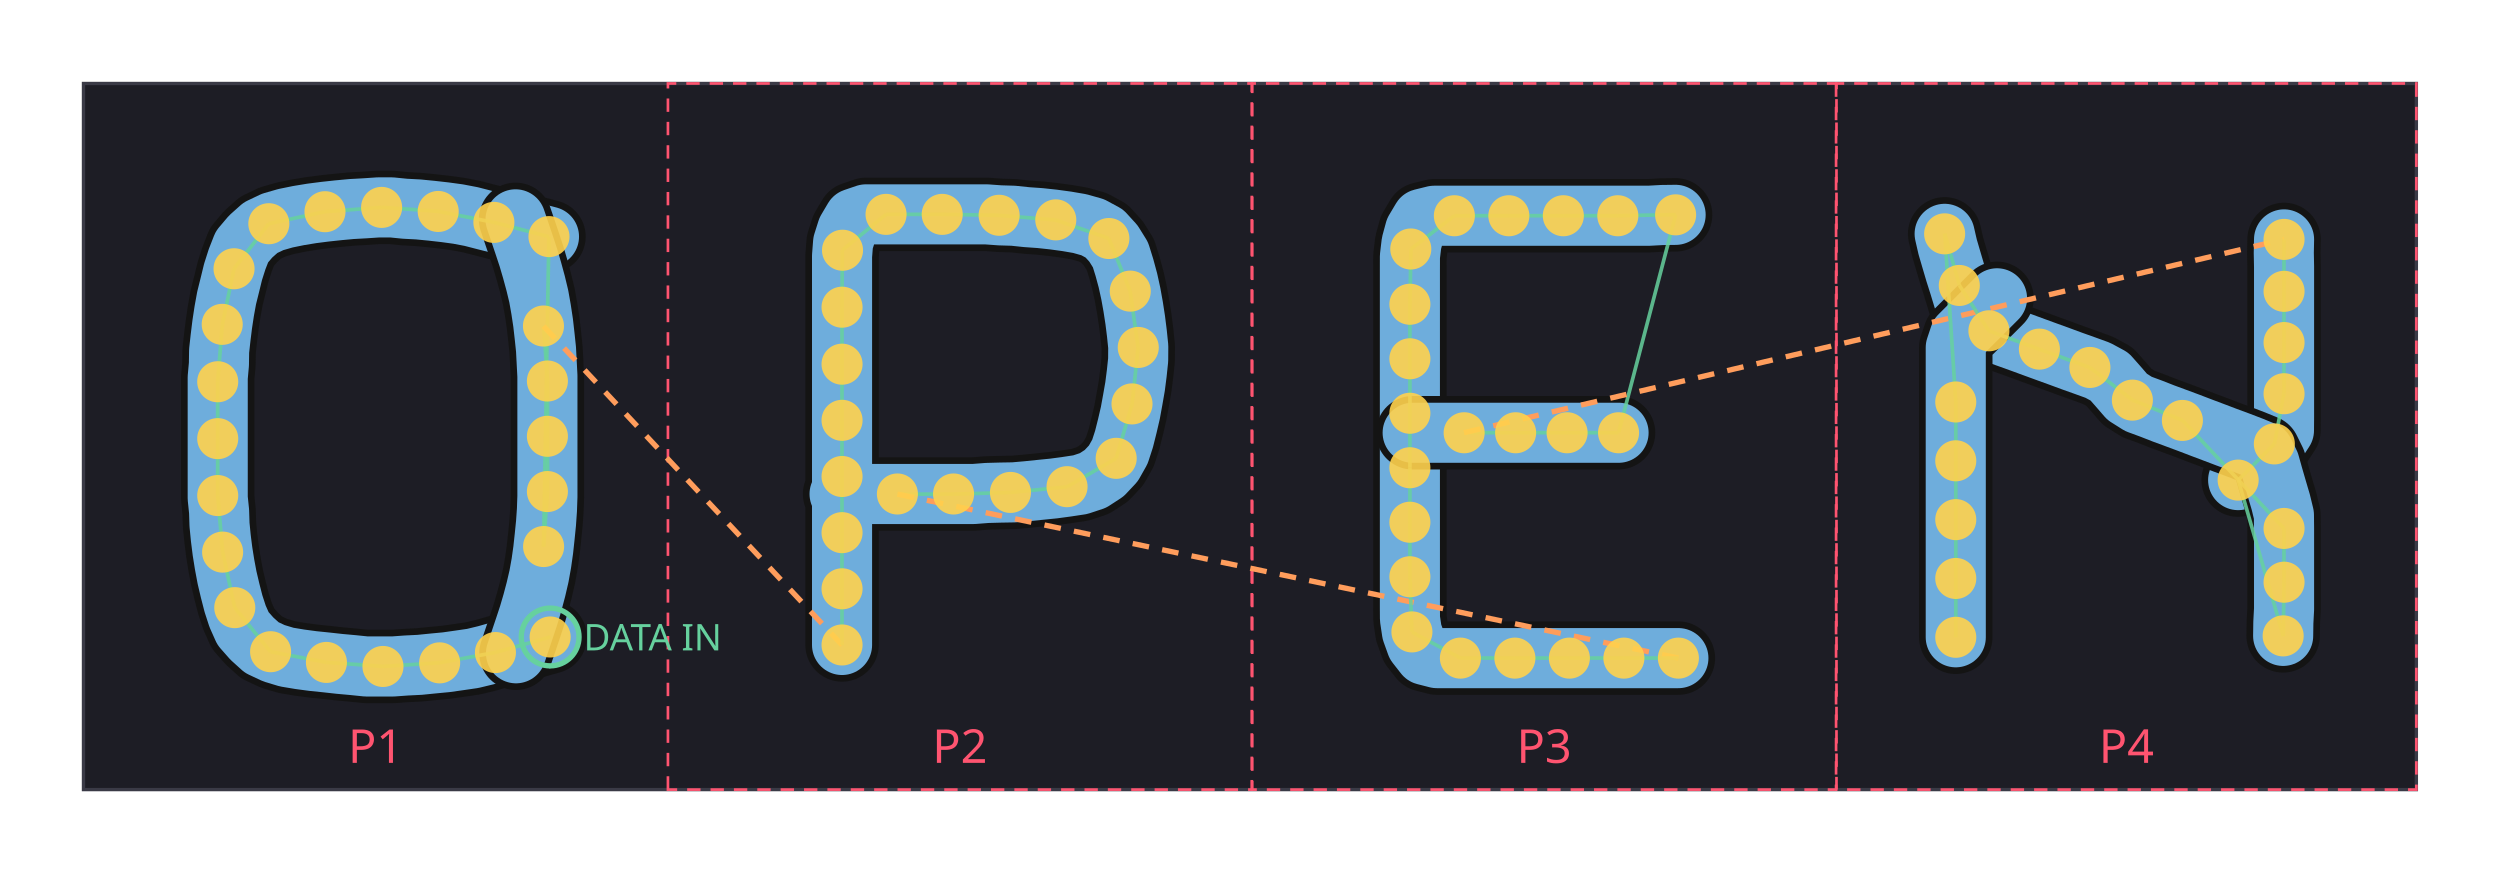
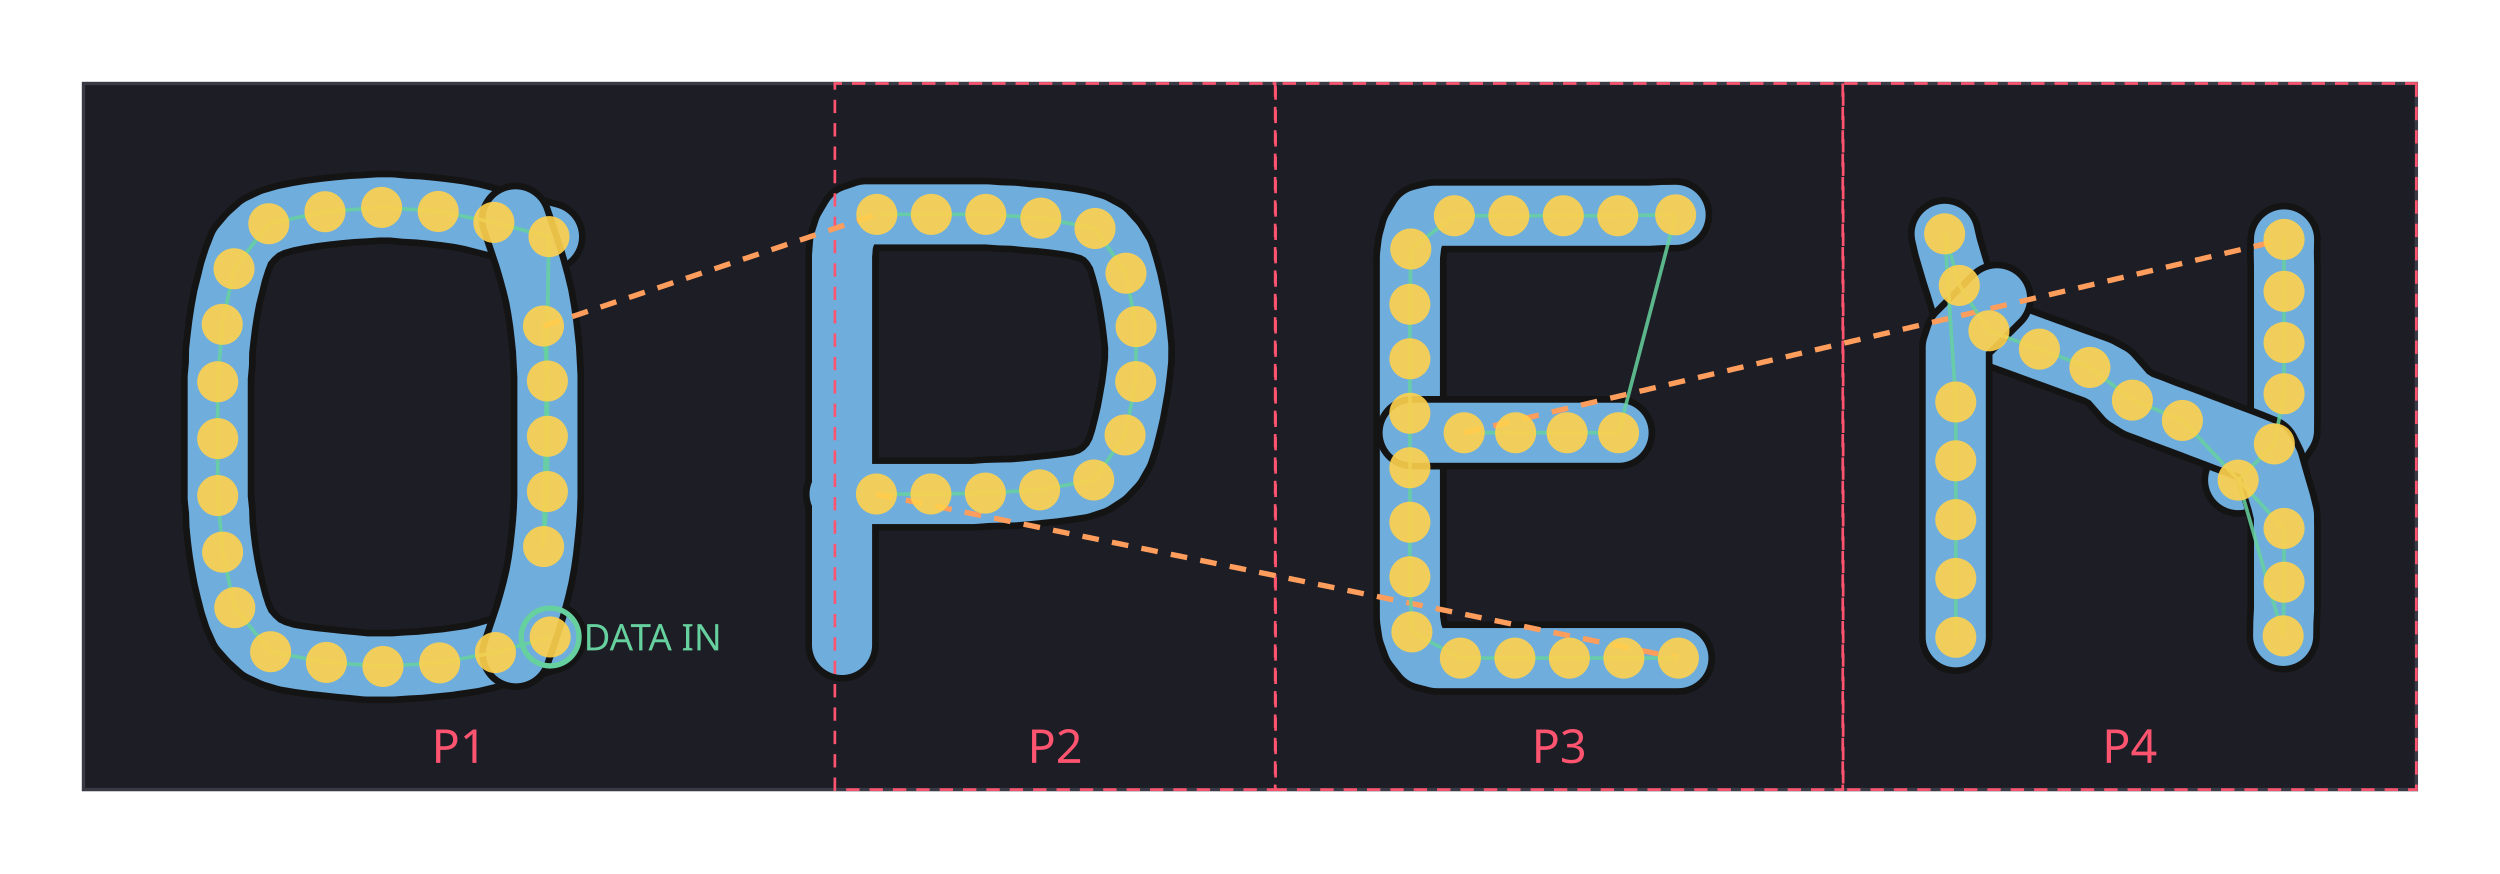
<svg xmlns="http://www.w3.org/2000/svg" viewBox="-37.0 -224.5 748.8 261.5">
  <g transform="scale(1,-1)">
    <path d="M-12.00,-12.00 L686.75,-12.00 L686.75,199.50 L-12.00,199.50 Z" fill="#1d1d25" stroke="#3a3a46" stroke-width="1" />
    <polyline points="127.78,33.71 123.92,32.62 120.07,31.52 116.21,30.42 112.35,29.33 108.49,28.23 104.60,27.29 100.63,26.71 96.67,26.15 92.68,25.77 88.71,25.37 84.70,25.17 80.72,24.88 76.71,24.88 72.70,24.88 68.72,25.29 64.74,25.65 60.77,26.09 56.78,26.50 52.81,27.03 48.86,27.69 45.02,28.85 41.40,30.55 38.44,33.23 35.79,36.24 34.17,39.88 32.93,43.69 31.93,47.58 31.01,51.48 30.27,55.42 29.64,59.38 29.14,63.35 28.75,67.33 28.62,71.34 28.21,75.32 28.21,79.33 28.21,83.34 28.21,87.35 28.21,91.36 28.21,95.37 28.21,99.38 28.21,103.39 28.21,107.40 28.21,111.42 28.57,115.40 28.63,119.40 29.07,123.38 29.56,127.35 30.16,131.31 30.88,135.26 31.85,139.15 32.80,143.05 34.02,146.87 35.47,150.58 38.06,153.64 41.04,156.30 44.65,158.02 48.50,159.13 52.42,159.93 56.38,160.58 60.34,161.09 64.33,161.52 68.31,161.89 72.31,162.11 76.29,162.38 80.30,162.38 84.28,161.98 88.28,161.77 92.26,161.38 96.24,160.93 100.20,160.39 104.13,159.64 108.01,158.64 111.90,157.64 115.78,156.64 119.67,155.64 123.55,154.64 127.43,153.63" fill="none" stroke="#141414" stroke-width="22.0" stroke-linecap="round" stroke-linejoin="round" />
    <polyline points="127.78,33.71 123.92,32.62 120.07,31.52 116.21,30.42 112.35,29.33 108.49,28.23 104.60,27.29 100.63,26.71 96.67,26.15 92.68,25.77 88.71,25.37 84.70,25.17 80.72,24.88 76.71,24.88 72.70,24.88 68.72,25.29 64.74,25.65 60.77,26.09 56.78,26.50 52.81,27.03 48.86,27.69 45.02,28.85 41.40,30.55 38.44,33.23 35.79,36.24 34.17,39.88 32.93,43.69 31.93,47.58 31.01,51.48 30.27,55.42 29.64,59.38 29.14,63.35 28.75,67.33 28.62,71.34 28.21,75.32 28.21,79.33 28.21,83.34 28.21,87.35 28.21,91.36 28.21,95.37 28.21,99.38 28.21,103.39 28.21,107.40 28.21,111.42 28.57,115.40 28.63,119.40 29.07,123.38 29.56,127.35 30.16,131.31 30.88,135.26 31.85,139.15 32.80,143.05 34.02,146.87 35.47,150.58 38.06,153.64 41.04,156.30 44.65,158.02 48.50,159.13 52.42,159.93 56.38,160.58 60.34,161.09 64.33,161.52 68.31,161.89 72.31,162.11 76.29,162.38 80.30,162.38 84.28,161.98 88.28,161.77 92.26,161.38 96.24,160.93 100.20,160.39 104.13,159.64 108.01,158.64 111.90,157.64 115.78,156.64 119.67,155.64 123.55,154.64 127.43,153.63" fill="none" stroke="#7ec8ff" opacity="0.85" stroke-width="18.0" stroke-linecap="round" stroke-linejoin="round" />
    <polyline points="117.55,28.83 118.83,32.63 120.11,36.44 121.37,40.25 122.50,44.10 123.53,47.98 124.44,51.89 125.15,55.84 125.71,59.80 126.14,63.78 126.54,67.77 126.82,71.76 126.96,75.76 126.96,79.78 126.96,83.79 126.96,87.80 126.96,91.82 126.96,95.83 126.96,99.85 126.96,103.86 126.96,107.87 126.96,111.89 126.75,115.88 126.54,119.88 126.12,123.87 125.67,127.84 125.07,131.81 124.37,135.76 123.43,139.66 122.38,143.53 121.25,147.38 119.99,151.19 118.71,154.99 117.42,158.80" fill="none" stroke="#141414" stroke-width="22.0" stroke-linecap="round" stroke-linejoin="round" />
    <polyline points="117.55,28.83 118.83,32.63 120.11,36.44 121.37,40.25 122.50,44.10 123.53,47.98 124.44,51.89 125.15,55.84 125.71,59.80 126.14,63.78 126.54,67.77 126.82,71.76 126.96,75.76 126.96,79.78 126.96,83.79 126.96,87.80 126.96,91.82 126.96,95.83 126.96,99.85 126.96,103.86 126.96,107.87 126.96,111.89 126.75,115.88 126.54,119.88 126.12,123.87 125.67,127.84 125.07,131.81 124.37,135.76 123.43,139.66 122.38,143.53 121.25,147.38 119.99,151.19 118.71,154.99 117.42,158.80" fill="none" stroke="#7ec8ff" opacity="0.85" stroke-width="18.0" stroke-linecap="round" stroke-linejoin="round" />
    <polyline points="215.21,31.32 215.21,35.33 215.21,39.35 215.21,43.37 215.21,47.38 215.21,51.40 215.21,55.42 215.21,59.43 215.21,63.45 215.21,67.47 215.21,71.49 215.21,75.50 215.21,79.52 215.21,83.54 215.21,87.55 215.21,91.57 215.21,95.59 215.21,99.60 215.21,103.62 215.21,107.64 215.21,111.65 215.21,115.67 215.21,119.69 215.21,123.71 215.21,127.72 215.21,131.74 215.21,135.76 215.21,139.77 215.21,143.79 215.21,147.81 215.52,151.80 216.73,155.62 218.76,159.06 222.37,160.29 226.38,160.29 230.40,160.29 234.42,160.29 238.44,160.29 242.45,160.29 246.47,160.29 250.49,160.29 254.50,160.29 258.52,160.29 262.51,160.00 266.52,159.88 270.51,159.46 274.50,159.18 278.49,158.75 282.46,158.21 286.42,157.53 290.28,156.44 293.78,154.55 296.49,151.58 298.60,148.19 299.79,144.36 300.84,140.48 301.70,136.56 302.41,132.61 303.02,128.65 303.52,124.67 303.93,120.68 303.90,116.67 303.48,112.68 302.97,108.71 302.28,104.76 301.56,100.81 300.65,96.90 299.67,93.00 298.43,89.18 296.46,85.69 293.72,82.77 290.37,80.59 286.57,79.33 282.60,78.73 278.62,78.19 274.63,77.79 270.64,77.38 266.65,77.03 262.64,76.96 258.63,76.85 254.64,76.54 250.62,76.54 246.60,76.54 242.58,76.54 238.57,76.54 234.55,76.54 230.53,76.54 226.52,76.54 222.50,76.54 218.48,76.54 214.47,76.54" fill="none" stroke="#141414" stroke-width="22.0" stroke-linecap="round" stroke-linejoin="round" />
    <polyline points="215.21,31.32 215.21,35.33 215.21,39.35 215.21,43.37 215.21,47.38 215.21,51.40 215.21,55.42 215.21,59.43 215.21,63.45 215.21,67.47 215.21,71.49 215.21,75.50 215.21,79.52 215.21,83.54 215.21,87.55 215.21,91.57 215.21,95.59 215.21,99.60 215.21,103.62 215.21,107.64 215.21,111.65 215.21,115.67 215.21,119.69 215.21,123.71 215.21,127.72 215.21,131.74 215.21,135.76 215.21,139.77 215.21,143.79 215.21,147.81 215.52,151.80 216.73,155.62 218.76,159.06 222.37,160.29 226.38,160.29 230.40,160.29 234.42,160.29 238.44,160.29 242.45,160.29 246.47,160.29 250.49,160.29 254.50,160.29 258.52,160.29 262.51,160.00 266.52,159.88 270.51,159.46 274.50,159.18 278.49,158.75 282.46,158.21 286.42,157.53 290.28,156.44 293.78,154.55 296.49,151.58 298.60,148.19 299.79,144.36 300.84,140.48 301.70,136.56 302.41,132.61 303.02,128.65 303.52,124.67 303.93,120.68 303.90,116.67 303.48,112.68 302.97,108.71 302.28,104.76 301.56,100.81 300.65,96.90 299.67,93.00 298.43,89.18 296.46,85.69 293.72,82.77 290.37,80.59 286.57,79.33 282.60,78.73 278.62,78.19 274.63,77.79 270.64,77.38 266.65,77.03 262.64,76.96 258.63,76.85 254.64,76.54 250.62,76.54 246.60,76.54 242.58,76.54 238.57,76.54 234.55,76.54 230.53,76.54 226.52,76.54 222.50,76.54 218.48,76.54 214.47,76.54" fill="none" stroke="#7ec8ff" opacity="0.85" stroke-width="18.0" stroke-linecap="round" stroke-linejoin="round" />
    <polyline points="465.71,27.38 461.69,27.38 457.67,27.38 453.65,27.38 449.64,27.38 445.62,27.38 441.60,27.38 437.58,27.38 433.57,27.38 429.55,27.38 425.53,27.38 421.51,27.38 417.49,27.38 413.48,27.38 409.46,27.38 405.44,27.38 401.42,27.38 397.41,27.38 393.39,27.38 389.72,28.32 387.25,31.47 385.90,35.23 385.31,39.20 385.29,43.22 385.29,47.23 385.29,51.25 385.29,55.27 385.29,59.29 385.29,63.31 385.29,67.32 385.29,71.34 385.29,75.36 385.29,79.38 385.29,83.39 385.29,87.41 385.29,91.43 385.29,95.45 385.29,99.47 385.29,103.48 385.29,107.50 385.29,111.52 385.29,115.54 385.29,119.55 385.29,123.57 385.29,127.59 385.29,131.61 385.29,135.63 385.29,139.64 385.29,143.66 385.30,147.68 385.77,151.66 386.82,155.53 388.86,158.96 392.58,159.88 396.60,159.88 400.62,159.88 404.63,159.88 408.65,159.88 412.67,159.88 416.69,159.88 420.70,159.88 424.72,159.88 428.74,159.88 432.76,159.88 436.78,159.88 440.79,159.88 444.81,159.88 448.83,159.88 452.85,159.88 456.86,159.88 460.86,160.10 464.88,160.15" fill="none" stroke="#141414" stroke-width="22.0" stroke-linecap="round" stroke-linejoin="round" />
    <polyline points="465.71,27.38 461.69,27.38 457.67,27.38 453.65,27.38 449.64,27.38 445.62,27.38 441.60,27.38 437.58,27.38 433.57,27.38 429.55,27.38 425.53,27.38 421.51,27.38 417.49,27.38 413.48,27.38 409.46,27.38 405.44,27.38 401.42,27.38 397.41,27.38 393.39,27.38 389.72,28.32 387.25,31.47 385.90,35.23 385.31,39.20 385.29,43.22 385.29,47.23 385.29,51.25 385.29,55.27 385.29,59.29 385.29,63.31 385.29,67.32 385.29,71.34 385.29,75.36 385.29,79.38 385.29,83.39 385.29,87.41 385.29,91.43 385.29,95.45 385.29,99.47 385.29,103.48 385.29,107.50 385.29,111.52 385.29,115.54 385.29,119.55 385.29,123.57 385.29,127.59 385.29,131.61 385.29,135.63 385.29,139.64 385.29,143.66 385.30,147.68 385.77,151.66 386.82,155.53 388.86,158.96 392.58,159.88 396.60,159.88 400.62,159.88 404.63,159.88 408.65,159.88 412.67,159.88 416.69,159.88 420.70,159.88 424.72,159.88 428.74,159.88 432.76,159.88 436.78,159.88 440.79,159.88 444.81,159.88 448.83,159.88 452.85,159.88 456.86,159.88 460.86,160.10 464.88,160.15" fill="none" stroke="#7ec8ff" opacity="0.85" stroke-width="18.0" stroke-linecap="round" stroke-linejoin="round" />
    <polyline points="447.79,94.88 443.68,94.88 439.57,94.88 435.46,94.88 431.35,94.88 427.24,94.88 423.12,94.88 419.01,94.88 414.90,94.88 410.79,94.88 406.68,94.88 402.57,94.88 398.46,94.88 394.35,94.88 390.24,94.88 386.12,94.88" fill="none" stroke="#141414" stroke-width="22.0" stroke-linecap="round" stroke-linejoin="round" />
    <polyline points="447.79,94.88 443.68,94.88 439.57,94.88 435.46,94.88 431.35,94.88 427.24,94.88 423.12,94.88 419.01,94.88 414.90,94.88 410.79,94.88 406.68,94.88 402.57,94.88 398.46,94.88 394.35,94.88 390.24,94.88 386.12,94.88" fill="none" stroke="#7ec8ff" opacity="0.85" stroke-width="18.0" stroke-linecap="round" stroke-linejoin="round" />
    <polyline points="647.12,152.79 647.04,148.73 647.12,144.65 647.12,140.56 647.12,136.47 647.12,132.38 647.12,128.29 647.12,124.20 647.12,120.11 647.12,116.03 647.12,111.94 647.12,107.85 647.12,103.76 647.12,99.67 647.09,95.58 644.93,92.27 642.04,89.37 639.15,86.48 636.26,83.59 633.37,80.70" fill="none" stroke="#141414" stroke-width="22.0" stroke-linecap="round" stroke-linejoin="round" />
    <polyline points="647.12,152.79 647.04,148.73 647.12,144.65 647.12,140.56 647.12,136.47 647.12,132.38 647.12,128.29 647.12,124.20 647.12,120.11 647.12,116.03 647.12,111.94 647.12,107.85 647.12,103.76 647.12,99.67 647.09,95.58 644.93,92.27 642.04,89.37 639.15,86.48 636.26,83.59 633.37,80.70" fill="none" stroke="#7ec8ff" opacity="0.85" stroke-width="18.0" stroke-linecap="round" stroke-linejoin="round" />
    <polyline points="646.85,34.04 646.91,38.06 647.12,42.07 647.12,46.10 647.12,50.12 647.12,54.15 647.12,58.17 647.12,62.19 647.12,66.22 647.08,70.24 646.13,74.14 644.99,78.00 643.87,81.86 642.79,85.73 641.07,89.23 637.37,90.75 633.61,92.19 629.84,93.58 626.08,95.01 622.31,96.43 618.55,97.87 614.78,99.27 611.01,100.66 607.26,102.13 603.49,103.52 600.13,105.64 597.50,108.68 594.83,111.70 591.33,113.59 587.55,114.96 583.76,116.31 579.99,117.70 576.21,119.07 572.43,120.45 568.65,121.84 564.87,123.20 561.08,124.56 557.30,125.93 553.69,127.62 552.20,131.30 551.02,135.15 549.85,139.00 548.63,142.83 547.49,146.69 546.36,150.55 545.46,154.46" fill="none" stroke="#141414" stroke-width="22.0" stroke-linecap="round" stroke-linejoin="round" />
    <polyline points="646.85,34.04 646.91,38.06 647.12,42.07 647.12,46.10 647.12,50.12 647.12,54.15 647.12,58.17 647.12,62.19 647.12,66.22 647.08,70.24 646.13,74.14 644.99,78.00 643.87,81.86 642.79,85.73 641.07,89.23 637.37,90.75 633.61,92.19 629.84,93.58 626.08,95.01 622.31,96.43 618.55,97.87 614.78,99.27 611.01,100.66 607.26,102.13 603.49,103.52 600.13,105.64 597.50,108.68 594.83,111.70 591.33,113.59 587.55,114.96 583.76,116.31 579.99,117.70 576.21,119.07 572.43,120.45 568.65,121.84 564.87,123.20 561.08,124.56 557.30,125.93 553.69,127.62 552.20,131.30 551.02,135.15 549.85,139.00 548.63,142.83 547.49,146.69 546.36,150.55 545.46,154.46" fill="none" stroke="#7ec8ff" opacity="0.85" stroke-width="18.0" stroke-linecap="round" stroke-linejoin="round" />
    <polyline points="561.15,135.15 558.36,132.36 555.57,129.57 552.78,126.78 549.99,123.99 548.79,120.40 548.79,116.46 548.79,112.51 548.79,108.57 548.79,104.63 548.79,100.68 548.79,96.74 548.79,92.79 548.79,88.85 548.79,84.90 548.79,80.96 548.79,77.01 548.79,73.07 548.79,69.13 548.79,65.18 548.79,61.24 548.79,57.29 548.79,53.35 548.79,49.40 548.79,45.46 548.79,41.51 548.79,37.57 548.79,33.62" fill="none" stroke="#141414" stroke-width="22.0" stroke-linecap="round" stroke-linejoin="round" />
    <polyline points="561.15,135.15 558.36,132.36 555.57,129.57 552.78,126.78 549.99,123.99 548.79,120.40 548.79,116.46 548.79,112.51 548.79,108.57 548.79,104.63 548.79,100.68 548.79,96.74 548.79,92.79 548.79,88.85 548.79,84.90 548.79,80.96 548.79,77.01 548.79,73.07 548.79,69.13 548.79,65.18 548.79,61.24 548.79,57.29 548.79,53.35 548.79,49.40 548.79,45.46 548.79,41.51 548.79,37.57 548.79,33.62" fill="none" stroke="#7ec8ff" opacity="0.85" stroke-width="18.0" stroke-linecap="round" stroke-linejoin="round" />
-     <path d="M163.06,-12.00 L163.06,199.50 L337.94,199.50 L337.94,-12.00 Z" fill="none" stroke="#ff5470" stroke-width="0.8" stroke-dasharray="4 3" />
-     <path d="M512.94,199.50 L512.94,-12.00 L338.06,-12.00 L338.06,199.50 Z" fill="none" stroke="#ff5470" stroke-width="0.8" stroke-dasharray="4 3" />
-     <path d="M686.75,199.50 L686.75,-12.00 L513.06,-12.00 L513.06,199.50 Z" fill="none" stroke="#ff5470" stroke-width="0.8" stroke-dasharray="4 3" />
+     <path d="M344.94,199.50 L344.94,-12.00 L213.06,-12.00 L213.06,199.50 Z" fill="none" stroke="#ff5470" stroke-width="0.8" stroke-dasharray="4 3" />
+     <path d="M514.94,199.50 L514.94,-12.00 L345.06,-12.00 L345.06,199.50 Z" fill="none" stroke="#ff5470" stroke-width="0.8" stroke-dasharray="4 3" />
+     <path d="M686.75,199.50 L686.75,-12.00 L515.06,-12.00 L515.06,199.50 Z" fill="none" stroke="#ff5470" stroke-width="0.8" stroke-dasharray="4 3" />
    <line x1="127.8" y1="33.7" x2="111.4" y2="29.1" stroke="#66d19e" stroke-width="1.1" stroke-opacity="0.85" />
    <line x1="111.4" y1="29.1" x2="94.7" y2="26.0" stroke="#66d19e" stroke-width="1.1" stroke-opacity="0.85" />
    <line x1="94.7" y1="26.0" x2="77.7" y2="24.9" stroke="#66d19e" stroke-width="1.1" stroke-opacity="0.85" />
    <line x1="77.7" y1="24.9" x2="60.8" y2="26.1" stroke="#66d19e" stroke-width="1.1" stroke-opacity="0.85" />
    <line x1="60.8" y1="26.1" x2="44.0" y2="29.3" stroke="#66d19e" stroke-width="1.1" stroke-opacity="0.85" />
    <line x1="44.0" y1="29.3" x2="33.3" y2="42.5" stroke="#66d19e" stroke-width="1.1" stroke-opacity="0.85" />
    <line x1="33.3" y1="42.5" x2="29.7" y2="59.1" stroke="#66d19e" stroke-width="1.1" stroke-opacity="0.85" />
    <line x1="29.7" y1="59.1" x2="28.2" y2="76.1" stroke="#66d19e" stroke-width="1.1" stroke-opacity="0.85" />
    <line x1="28.2" y1="76.1" x2="28.2" y2="93.1" stroke="#66d19e" stroke-width="1.1" stroke-opacity="0.85" />
    <line x1="28.2" y1="93.1" x2="28.2" y2="110.2" stroke="#66d19e" stroke-width="1.1" stroke-opacity="0.85" />
    <line x1="28.2" y1="110.2" x2="29.6" y2="127.3" stroke="#66d19e" stroke-width="1.1" stroke-opacity="0.85" />
    <line x1="29.6" y1="127.3" x2="33.1" y2="144.0" stroke="#66d19e" stroke-width="1.1" stroke-opacity="0.85" />
    <line x1="33.1" y1="144.0" x2="43.5" y2="157.5" stroke="#66d19e" stroke-width="1.1" stroke-opacity="0.85" />
    <line x1="43.5" y1="157.5" x2="60.3" y2="161.1" stroke="#66d19e" stroke-width="1.1" stroke-opacity="0.85" />
    <line x1="60.3" y1="161.1" x2="77.3" y2="162.4" stroke="#66d19e" stroke-width="1.1" stroke-opacity="0.85" />
    <line x1="77.3" y1="162.4" x2="94.2" y2="161.2" stroke="#66d19e" stroke-width="1.1" stroke-opacity="0.85" />
    <line x1="94.2" y1="161.2" x2="110.9" y2="157.9" stroke="#66d19e" stroke-width="1.1" stroke-opacity="0.85" />
    <line x1="110.9" y1="157.9" x2="127.4" y2="153.6" stroke="#66d19e" stroke-width="1.1" stroke-opacity="0.85" />
    <line x1="127.4" y1="153.6" x2="125.8" y2="60.8" stroke="#66d19e" stroke-width="1.1" stroke-opacity="0.85" />
    <line x1="125.8" y1="60.8" x2="127.0" y2="77.3" stroke="#66d19e" stroke-width="1.1" stroke-opacity="0.85" />
    <line x1="127.0" y1="77.3" x2="127.0" y2="93.8" stroke="#66d19e" stroke-width="1.1" stroke-opacity="0.85" />
    <line x1="127.0" y1="93.8" x2="127.0" y2="110.4" stroke="#66d19e" stroke-width="1.1" stroke-opacity="0.85" />
    <line x1="127.0" y1="110.4" x2="125.8" y2="126.8" stroke="#66d19e" stroke-width="1.1" stroke-opacity="0.85" />
-     <line x1="125.8" y1="126.8" x2="215.2" y2="31.3" stroke="#ff9d5c" stroke-dasharray="5 4" stroke-width="1.6" />
-     <line x1="215.2" y1="31.3" x2="215.2" y2="48.1" stroke="#66d19e" stroke-width="1.1" stroke-opacity="0.85" />
-     <line x1="215.2" y1="48.1" x2="215.2" y2="65.0" stroke="#66d19e" stroke-width="1.1" stroke-opacity="0.85" />
-     <line x1="215.2" y1="65.0" x2="215.2" y2="81.8" stroke="#66d19e" stroke-width="1.1" stroke-opacity="0.85" />
-     <line x1="215.2" y1="81.8" x2="215.2" y2="98.6" stroke="#66d19e" stroke-width="1.1" stroke-opacity="0.85" />
-     <line x1="215.2" y1="98.6" x2="215.2" y2="115.4" stroke="#66d19e" stroke-width="1.1" stroke-opacity="0.85" />
-     <line x1="215.2" y1="115.4" x2="215.2" y2="132.5" stroke="#66d19e" stroke-width="1.1" stroke-opacity="0.85" />
-     <line x1="215.2" y1="132.5" x2="215.3" y2="149.6" stroke="#66d19e" stroke-width="1.1" stroke-opacity="0.85" />
-     <line x1="215.3" y1="149.6" x2="228.4" y2="160.3" stroke="#66d19e" stroke-width="1.1" stroke-opacity="0.85" />
-     <line x1="228.4" y1="160.3" x2="245.2" y2="160.3" stroke="#66d19e" stroke-width="1.1" stroke-opacity="0.85" />
-     <line x1="245.2" y1="160.3" x2="262.3" y2="160.0" stroke="#66d19e" stroke-width="1.1" stroke-opacity="0.85" />
-     <line x1="262.3" y1="160.0" x2="279.2" y2="158.6" stroke="#66d19e" stroke-width="1.1" stroke-opacity="0.85" />
-     <line x1="279.2" y1="158.6" x2="295.1" y2="153.1" stroke="#66d19e" stroke-width="1.1" stroke-opacity="0.85" />
-     <line x1="295.1" y1="153.1" x2="301.5" y2="137.3" stroke="#66d19e" stroke-width="1.1" stroke-opacity="0.85" />
-     <line x1="301.5" y1="137.3" x2="303.9" y2="120.4" stroke="#66d19e" stroke-width="1.1" stroke-opacity="0.85" />
-     <line x1="303.9" y1="120.4" x2="302.1" y2="103.5" stroke="#66d19e" stroke-width="1.1" stroke-opacity="0.85" />
-     <line x1="302.1" y1="103.5" x2="297.3" y2="87.2" stroke="#66d19e" stroke-width="1.1" stroke-opacity="0.85" />
-     <line x1="297.3" y1="87.2" x2="282.6" y2="78.7" stroke="#66d19e" stroke-width="1.1" stroke-opacity="0.85" />
-     <line x1="282.6" y1="78.7" x2="265.6" y2="77.0" stroke="#66d19e" stroke-width="1.1" stroke-opacity="0.85" />
-     <line x1="265.6" y1="77.0" x2="248.6" y2="76.5" stroke="#66d19e" stroke-width="1.1" stroke-opacity="0.85" />
-     <line x1="248.6" y1="76.5" x2="231.8" y2="76.5" stroke="#66d19e" stroke-width="1.1" stroke-opacity="0.85" />
-     <line x1="231.8" y1="76.5" x2="465.7" y2="27.4" stroke="#ff9d5c" stroke-dasharray="5 4" stroke-width="1.6" />
+     <line x1="125.8" y1="126.8" x2="225.6" y2="160.3" stroke="#ff9d5c" stroke-dasharray="5 4" stroke-width="1.6" />
+     <line x1="225.6" y1="160.3" x2="241.9" y2="160.3" stroke="#66d19e" stroke-width="1.1" stroke-opacity="0.85" />
+     <line x1="241.9" y1="160.3" x2="258.3" y2="160.3" stroke="#66d19e" stroke-width="1.1" stroke-opacity="0.85" />
+     <line x1="258.3" y1="160.3" x2="274.8" y2="159.2" stroke="#66d19e" stroke-width="1.1" stroke-opacity="0.85" />
+     <line x1="274.8" y1="159.2" x2="291.0" y2="156.1" stroke="#66d19e" stroke-width="1.1" stroke-opacity="0.85" />
+     <line x1="291.0" y1="156.1" x2="300.2" y2="142.7" stroke="#66d19e" stroke-width="1.1" stroke-opacity="0.85" />
+     <line x1="300.2" y1="142.7" x2="303.3" y2="126.7" stroke="#66d19e" stroke-width="1.1" stroke-opacity="0.85" />
+     <line x1="303.3" y1="126.7" x2="303.2" y2="110.2" stroke="#66d19e" stroke-width="1.1" stroke-opacity="0.85" />
+     <line x1="303.2" y1="110.2" x2="300.0" y2="94.2" stroke="#66d19e" stroke-width="1.1" stroke-opacity="0.85" />
+     <line x1="300.0" y1="94.2" x2="290.6" y2="80.7" stroke="#66d19e" stroke-width="1.1" stroke-opacity="0.85" />
+     <line x1="290.6" y1="80.7" x2="274.4" y2="77.8" stroke="#66d19e" stroke-width="1.1" stroke-opacity="0.85" />
+     <line x1="274.4" y1="77.8" x2="258.1" y2="76.8" stroke="#66d19e" stroke-width="1.1" stroke-opacity="0.85" />
+     <line x1="258.1" y1="76.8" x2="241.8" y2="76.5" stroke="#66d19e" stroke-width="1.1" stroke-opacity="0.85" />
+     <line x1="241.8" y1="76.5" x2="225.5" y2="76.5" stroke="#66d19e" stroke-width="1.1" stroke-opacity="0.85" />
+     <line x1="225.5" y1="76.5" x2="465.7" y2="27.4" stroke="#ff9d5c" stroke-dasharray="5 4" stroke-width="1.6" />
    <line x1="465.7" y1="27.4" x2="449.4" y2="27.4" stroke="#66d19e" stroke-width="1.1" stroke-opacity="0.85" />
    <line x1="449.4" y1="27.4" x2="433.1" y2="27.4" stroke="#66d19e" stroke-width="1.1" stroke-opacity="0.85" />
    <line x1="433.1" y1="27.4" x2="416.7" y2="27.4" stroke="#66d19e" stroke-width="1.1" stroke-opacity="0.85" />
    <line x1="416.7" y1="27.4" x2="400.4" y2="27.4" stroke="#66d19e" stroke-width="1.1" stroke-opacity="0.85" />
    <line x1="400.4" y1="27.4" x2="385.9" y2="35.2" stroke="#66d19e" stroke-width="1.1" stroke-opacity="0.85" />
    <line x1="385.9" y1="35.2" x2="385.3" y2="51.8" stroke="#66d19e" stroke-width="1.1" stroke-opacity="0.85" />
    <line x1="385.3" y1="51.8" x2="385.3" y2="68.1" stroke="#66d19e" stroke-width="1.1" stroke-opacity="0.85" />
    <line x1="385.3" y1="68.1" x2="385.3" y2="84.4" stroke="#66d19e" stroke-width="1.1" stroke-opacity="0.85" />
    <line x1="385.3" y1="84.4" x2="385.3" y2="100.7" stroke="#66d19e" stroke-width="1.1" stroke-opacity="0.85" />
    <line x1="385.3" y1="100.7" x2="385.3" y2="117.0" stroke="#66d19e" stroke-width="1.1" stroke-opacity="0.85" />
    <line x1="385.3" y1="117.0" x2="385.3" y2="133.4" stroke="#66d19e" stroke-width="1.1" stroke-opacity="0.85" />
    <line x1="385.3" y1="133.4" x2="385.6" y2="149.9" stroke="#66d19e" stroke-width="1.1" stroke-opacity="0.85" />
    <line x1="385.6" y1="149.9" x2="398.6" y2="159.9" stroke="#66d19e" stroke-width="1.1" stroke-opacity="0.85" />
    <line x1="398.6" y1="159.9" x2="414.9" y2="159.9" stroke="#66d19e" stroke-width="1.1" stroke-opacity="0.85" />
    <line x1="414.9" y1="159.9" x2="431.2" y2="159.9" stroke="#66d19e" stroke-width="1.1" stroke-opacity="0.85" />
    <line x1="431.2" y1="159.9" x2="447.6" y2="159.9" stroke="#66d19e" stroke-width="1.1" stroke-opacity="0.85" />
    <line x1="447.6" y1="159.9" x2="464.9" y2="160.2" stroke="#66d19e" stroke-width="1.1" stroke-opacity="0.85" />
    <line x1="464.9" y1="160.2" x2="447.8" y2="94.9" stroke="#66d19e" stroke-width="1.1" stroke-opacity="0.85" />
    <line x1="447.8" y1="94.9" x2="432.4" y2="94.9" stroke="#66d19e" stroke-width="1.1" stroke-opacity="0.85" />
    <line x1="432.4" y1="94.9" x2="417.0" y2="94.9" stroke="#66d19e" stroke-width="1.1" stroke-opacity="0.85" />
    <line x1="417.0" y1="94.9" x2="401.5" y2="94.9" stroke="#66d19e" stroke-width="1.1" stroke-opacity="0.85" />
    <line x1="401.5" y1="94.9" x2="647.1" y2="152.8" stroke="#ff9d5c" stroke-dasharray="5 4" stroke-width="1.6" />
    <line x1="647.1" y1="152.8" x2="647.1" y2="137.2" stroke="#66d19e" stroke-width="1.1" stroke-opacity="0.85" />
    <line x1="647.1" y1="137.2" x2="647.1" y2="121.9" stroke="#66d19e" stroke-width="1.1" stroke-opacity="0.85" />
    <line x1="647.1" y1="121.9" x2="647.1" y2="106.6" stroke="#66d19e" stroke-width="1.1" stroke-opacity="0.85" />
    <line x1="647.1" y1="106.6" x2="644.2" y2="91.5" stroke="#66d19e" stroke-width="1.1" stroke-opacity="0.85" />
    <line x1="644.2" y1="91.5" x2="633.4" y2="80.7" stroke="#66d19e" stroke-width="1.1" stroke-opacity="0.85" />
    <line x1="633.4" y1="80.7" x2="646.9" y2="34.0" stroke="#66d19e" stroke-width="1.1" stroke-opacity="0.85" />
    <line x1="646.9" y1="34.0" x2="647.1" y2="50.1" stroke="#66d19e" stroke-width="1.1" stroke-opacity="0.85" />
    <line x1="647.1" y1="50.1" x2="647.1" y2="66.2" stroke="#66d19e" stroke-width="1.1" stroke-opacity="0.85" />
    <line x1="647.1" y1="66.2" x2="616.7" y2="98.6" stroke="#66d19e" stroke-width="1.1" stroke-opacity="0.85" />
    <line x1="616.7" y1="98.6" x2="601.7" y2="104.7" stroke="#66d19e" stroke-width="1.1" stroke-opacity="0.85" />
    <line x1="601.7" y1="104.7" x2="589.0" y2="114.4" stroke="#66d19e" stroke-width="1.1" stroke-opacity="0.85" />
    <line x1="589.0" y1="114.4" x2="573.8" y2="119.9" stroke="#66d19e" stroke-width="1.1" stroke-opacity="0.85" />
    <line x1="573.8" y1="119.9" x2="558.7" y2="125.4" stroke="#66d19e" stroke-width="1.1" stroke-opacity="0.85" />
    <line x1="558.7" y1="125.4" x2="549.9" y2="139.0" stroke="#66d19e" stroke-width="1.1" stroke-opacity="0.85" />
    <line x1="549.9" y1="139.0" x2="545.5" y2="154.5" stroke="#66d19e" stroke-width="1.1" stroke-opacity="0.85" />
    <line x1="545.5" y1="154.5" x2="548.8" y2="104.1" stroke="#66d19e" stroke-width="1.1" stroke-opacity="0.85" />
    <line x1="548.8" y1="104.1" x2="548.8" y2="86.5" stroke="#66d19e" stroke-width="1.1" stroke-opacity="0.85" />
    <line x1="548.8" y1="86.5" x2="548.8" y2="68.9" stroke="#66d19e" stroke-width="1.1" stroke-opacity="0.85" />
    <line x1="548.8" y1="68.9" x2="548.8" y2="51.2" stroke="#66d19e" stroke-width="1.1" stroke-opacity="0.85" />
    <line x1="548.8" y1="51.2" x2="548.8" y2="33.6" stroke="#66d19e" stroke-width="1.1" stroke-opacity="0.85" />
    <circle cx="127.78" cy="33.71" r="6.15" fill="#ffd24d" fill-opacity="0.9" />
    <circle cx="111.39" cy="29.05" r="6.15" fill="#ffd24d" fill-opacity="0.9" />
    <circle cx="94.68" cy="25.96" r="6.15" fill="#ffd24d" fill-opacity="0.9" />
    <circle cx="77.71" cy="24.88" r="6.15" fill="#ffd24d" fill-opacity="0.9" />
    <circle cx="60.77" cy="26.09" r="6.15" fill="#ffd24d" fill-opacity="0.9" />
    <circle cx="44.05" cy="29.30" r="6.15" fill="#ffd24d" fill-opacity="0.9" />
    <circle cx="33.32" cy="42.50" r="6.15" fill="#ffd24d" fill-opacity="0.9" />
    <circle cx="29.68" cy="59.13" r="6.15" fill="#ffd24d" fill-opacity="0.9" />
    <circle cx="28.21" cy="76.07" r="6.15" fill="#ffd24d" fill-opacity="0.9" />
    <circle cx="28.21" cy="93.12" r="6.15" fill="#ffd24d" fill-opacity="0.9" />
    <circle cx="28.21" cy="110.16" r="6.15" fill="#ffd24d" fill-opacity="0.9" />
    <circle cx="29.56" cy="127.35" r="6.15" fill="#ffd24d" fill-opacity="0.9" />
    <circle cx="33.10" cy="144.00" r="6.15" fill="#ffd24d" fill-opacity="0.9" />
    <circle cx="43.52" cy="157.49" r="6.15" fill="#ffd24d" fill-opacity="0.9" />
    <circle cx="60.34" cy="161.09" r="6.15" fill="#ffd24d" fill-opacity="0.9" />
    <circle cx="77.30" cy="162.38" r="6.15" fill="#ffd24d" fill-opacity="0.9" />
    <circle cx="94.25" cy="161.16" r="6.15" fill="#ffd24d" fill-opacity="0.9" />
    <circle cx="110.93" cy="157.89" r="6.15" fill="#ffd24d" fill-opacity="0.9" />
    <circle cx="127.43" cy="153.63" r="6.15" fill="#ffd24d" fill-opacity="0.9" />
    <circle cx="125.82" cy="60.80" r="6.15" fill="#ffd24d" fill-opacity="0.9" />
    <circle cx="126.96" cy="77.27" r="6.15" fill="#ffd24d" fill-opacity="0.9" />
    <circle cx="126.96" cy="93.82" r="6.15" fill="#ffd24d" fill-opacity="0.9" />
    <circle cx="126.96" cy="110.38" r="6.15" fill="#ffd24d" fill-opacity="0.9" />
    <circle cx="125.78" cy="126.85" r="6.15" fill="#ffd24d" fill-opacity="0.9" />
-     <circle cx="215.21" cy="31.32" r="6.15" fill="#ffd24d" fill-opacity="0.9" />
-     <circle cx="215.21" cy="48.14" r="6.15" fill="#ffd24d" fill-opacity="0.9" />
-     <circle cx="215.21" cy="64.96" r="6.15" fill="#ffd24d" fill-opacity="0.9" />
-     <circle cx="215.21" cy="81.78" r="6.15" fill="#ffd24d" fill-opacity="0.9" />
-     <circle cx="215.21" cy="98.60" r="6.15" fill="#ffd24d" fill-opacity="0.9" />
-     <circle cx="215.21" cy="115.42" r="6.15" fill="#ffd24d" fill-opacity="0.9" />
-     <circle cx="215.21" cy="132.49" r="6.15" fill="#ffd24d" fill-opacity="0.9" />
-     <circle cx="215.35" cy="149.55" r="6.15" fill="#ffd24d" fill-opacity="0.9" />
-     <circle cx="228.39" cy="160.29" r="6.15" fill="#ffd24d" fill-opacity="0.9" />
-     <circle cx="245.21" cy="160.29" r="6.15" fill="#ffd24d" fill-opacity="0.9" />
-     <circle cx="262.26" cy="160.02" r="6.15" fill="#ffd24d" fill-opacity="0.9" />
-     <circle cx="279.23" cy="158.64" r="6.15" fill="#ffd24d" fill-opacity="0.9" />
-     <circle cx="295.13" cy="153.06" r="6.15" fill="#ffd24d" fill-opacity="0.9" />
-     <circle cx="301.54" cy="137.30" r="6.15" fill="#ffd24d" fill-opacity="0.9" />
-     <circle cx="303.93" cy="120.43" r="6.15" fill="#ffd24d" fill-opacity="0.9" />
-     <circle cx="302.06" cy="103.52" r="6.15" fill="#ffd24d" fill-opacity="0.9" />
-     <circle cx="297.32" cy="87.22" r="6.15" fill="#ffd24d" fill-opacity="0.9" />
-     <circle cx="282.60" cy="78.73" r="6.15" fill="#ffd24d" fill-opacity="0.9" />
-     <circle cx="265.65" cy="77.01" r="6.15" fill="#ffd24d" fill-opacity="0.9" />
-     <circle cx="248.61" cy="76.54" r="6.15" fill="#ffd24d" fill-opacity="0.9" />
-     <circle cx="231.79" cy="76.54" r="6.15" fill="#ffd24d" fill-opacity="0.9" />
+     <circle cx="225.63" cy="160.29" r="6.15" fill="#ffd24d" fill-opacity="0.9" />
+     <circle cx="241.95" cy="160.29" r="6.15" fill="#ffd24d" fill-opacity="0.9" />
+     <circle cx="258.27" cy="160.29" r="6.15" fill="#ffd24d" fill-opacity="0.9" />
+     <circle cx="274.75" cy="159.16" r="6.15" fill="#ffd24d" fill-opacity="0.9" />
+     <circle cx="290.98" cy="156.06" r="6.15" fill="#ffd24d" fill-opacity="0.9" />
+     <circle cx="300.25" cy="142.67" r="6.15" fill="#ffd24d" fill-opacity="0.9" />
+     <circle cx="303.27" cy="126.66" r="6.15" fill="#ffd24d" fill-opacity="0.9" />
+     <circle cx="303.16" cy="110.20" r="6.15" fill="#ffd24d" fill-opacity="0.9" />
+     <circle cx="299.98" cy="94.22" r="6.15" fill="#ffd24d" fill-opacity="0.9" />
+     <circle cx="290.60" cy="80.73" r="6.15" fill="#ffd24d" fill-opacity="0.9" />
+     <circle cx="274.38" cy="77.77" r="6.15" fill="#ffd24d" fill-opacity="0.9" />
+     <circle cx="258.13" cy="76.81" r="6.15" fill="#ffd24d" fill-opacity="0.9" />
+     <circle cx="241.83" cy="76.54" r="6.15" fill="#ffd24d" fill-opacity="0.9" />
+     <circle cx="225.51" cy="76.54" r="6.15" fill="#ffd24d" fill-opacity="0.9" />
    <circle cx="465.71" cy="27.38" r="6.15" fill="#ffd24d" fill-opacity="0.9" />
    <circle cx="449.39" cy="27.38" r="6.15" fill="#ffd24d" fill-opacity="0.9" />
    <circle cx="433.06" cy="27.38" r="6.15" fill="#ffd24d" fill-opacity="0.9" />
    <circle cx="416.74" cy="27.38" r="6.15" fill="#ffd24d" fill-opacity="0.9" />
    <circle cx="400.42" cy="27.38" r="6.15" fill="#ffd24d" fill-opacity="0.9" />
    <circle cx="385.90" cy="35.23" r="6.15" fill="#ffd24d" fill-opacity="0.9" />
    <circle cx="385.29" cy="51.75" r="6.15" fill="#ffd24d" fill-opacity="0.9" />
    <circle cx="385.29" cy="68.08" r="6.15" fill="#ffd24d" fill-opacity="0.9" />
    <circle cx="385.29" cy="84.40" r="6.15" fill="#ffd24d" fill-opacity="0.9" />
    <circle cx="385.29" cy="100.72" r="6.15" fill="#ffd24d" fill-opacity="0.9" />
    <circle cx="385.29" cy="117.04" r="6.15" fill="#ffd24d" fill-opacity="0.9" />
    <circle cx="385.29" cy="133.37" r="6.15" fill="#ffd24d" fill-opacity="0.9" />
    <circle cx="385.56" cy="149.92" r="6.15" fill="#ffd24d" fill-opacity="0.9" />
    <circle cx="398.61" cy="159.88" r="6.15" fill="#ffd24d" fill-opacity="0.9" />
    <circle cx="414.93" cy="159.88" r="6.15" fill="#ffd24d" fill-opacity="0.9" />
    <circle cx="431.25" cy="159.88" r="6.15" fill="#ffd24d" fill-opacity="0.9" />
    <circle cx="447.57" cy="159.88" r="6.15" fill="#ffd24d" fill-opacity="0.9" />
    <circle cx="464.88" cy="160.15" r="6.15" fill="#ffd24d" fill-opacity="0.9" />
    <circle cx="447.79" cy="94.88" r="6.15" fill="#ffd24d" fill-opacity="0.9" />
    <circle cx="432.38" cy="94.88" r="6.15" fill="#ffd24d" fill-opacity="0.9" />
    <circle cx="416.96" cy="94.88" r="6.15" fill="#ffd24d" fill-opacity="0.9" />
    <circle cx="401.54" cy="94.88" r="6.15" fill="#ffd24d" fill-opacity="0.9" />
    <circle cx="647.12" cy="152.79" r="6.15" fill="#ffd24d" fill-opacity="0.9" />
    <circle cx="647.12" cy="137.24" r="6.15" fill="#ffd24d" fill-opacity="0.9" />
    <circle cx="647.12" cy="121.90" r="6.15" fill="#ffd24d" fill-opacity="0.9" />
    <circle cx="647.12" cy="106.57" r="6.15" fill="#ffd24d" fill-opacity="0.9" />
    <circle cx="644.21" cy="91.54" r="6.15" fill="#ffd24d" fill-opacity="0.9" />
    <circle cx="633.37" cy="80.70" r="6.15" fill="#ffd24d" fill-opacity="0.9" />
    <circle cx="646.85" cy="34.04" r="6.15" fill="#ffd24d" fill-opacity="0.9" />
    <circle cx="647.12" cy="50.12" r="6.15" fill="#ffd24d" fill-opacity="0.9" />
    <circle cx="647.12" cy="66.22" r="6.15" fill="#ffd24d" fill-opacity="0.9" />
    <circle cx="616.67" cy="98.57" r="6.15" fill="#ffd24d" fill-opacity="0.9" />
    <circle cx="601.69" cy="104.65" r="6.15" fill="#ffd24d" fill-opacity="0.9" />
    <circle cx="588.97" cy="114.44" r="6.15" fill="#ffd24d" fill-opacity="0.9" />
    <circle cx="573.84" cy="119.93" r="6.15" fill="#ffd24d" fill-opacity="0.9" />
    <circle cx="558.72" cy="125.42" r="6.15" fill="#ffd24d" fill-opacity="0.9" />
    <circle cx="549.85" cy="139.00" r="6.15" fill="#ffd24d" fill-opacity="0.9" />
    <circle cx="545.46" cy="154.46" r="6.15" fill="#ffd24d" fill-opacity="0.9" />
    <circle cx="548.79" cy="104.10" r="6.15" fill="#ffd24d" fill-opacity="0.9" />
    <circle cx="548.79" cy="86.48" r="6.15" fill="#ffd24d" fill-opacity="0.9" />
    <circle cx="548.79" cy="68.86" r="6.15" fill="#ffd24d" fill-opacity="0.9" />
    <circle cx="548.79" cy="51.24" r="6.15" fill="#ffd24d" fill-opacity="0.9" />
    <circle cx="548.79" cy="33.62" r="6.15" fill="#ffd24d" fill-opacity="0.9" />
    <circle cx="127.78" cy="33.71" r="8.65" fill="none" stroke="#66d19e" stroke-width="1.6" />
  </g>
  <text x="137.8" y="-29.7" fill="#66d19e" font-size="11" font-family="system-ui">DATA IN</text>
-   <text x="75.5" y="4.0" fill="#ff5470" font-size="14" text-anchor="middle" font-family="system-ui">P1</text>
-   <text x="250.5" y="4.0" fill="#ff5470" font-size="14" text-anchor="middle" font-family="system-ui">P2</text>
-   <text x="425.5" y="4.0" fill="#ff5470" font-size="14" text-anchor="middle" font-family="system-ui">P3</text>
-   <text x="599.9" y="4.0" fill="#ff5470" font-size="14" text-anchor="middle" font-family="system-ui">P4</text>
+   <text x="100.5" y="4.0" fill="#ff5470" font-size="14" text-anchor="middle" font-family="system-ui">P1</text>
+   <text x="279.0" y="4.0" fill="#ff5470" font-size="14" text-anchor="middle" font-family="system-ui">P2</text>
+   <text x="430.0" y="4.0" fill="#ff5470" font-size="14" text-anchor="middle" font-family="system-ui">P3</text>
+   <text x="600.9" y="4.0" fill="#ff5470" font-size="14" text-anchor="middle" font-family="system-ui">P4</text>
</svg>
